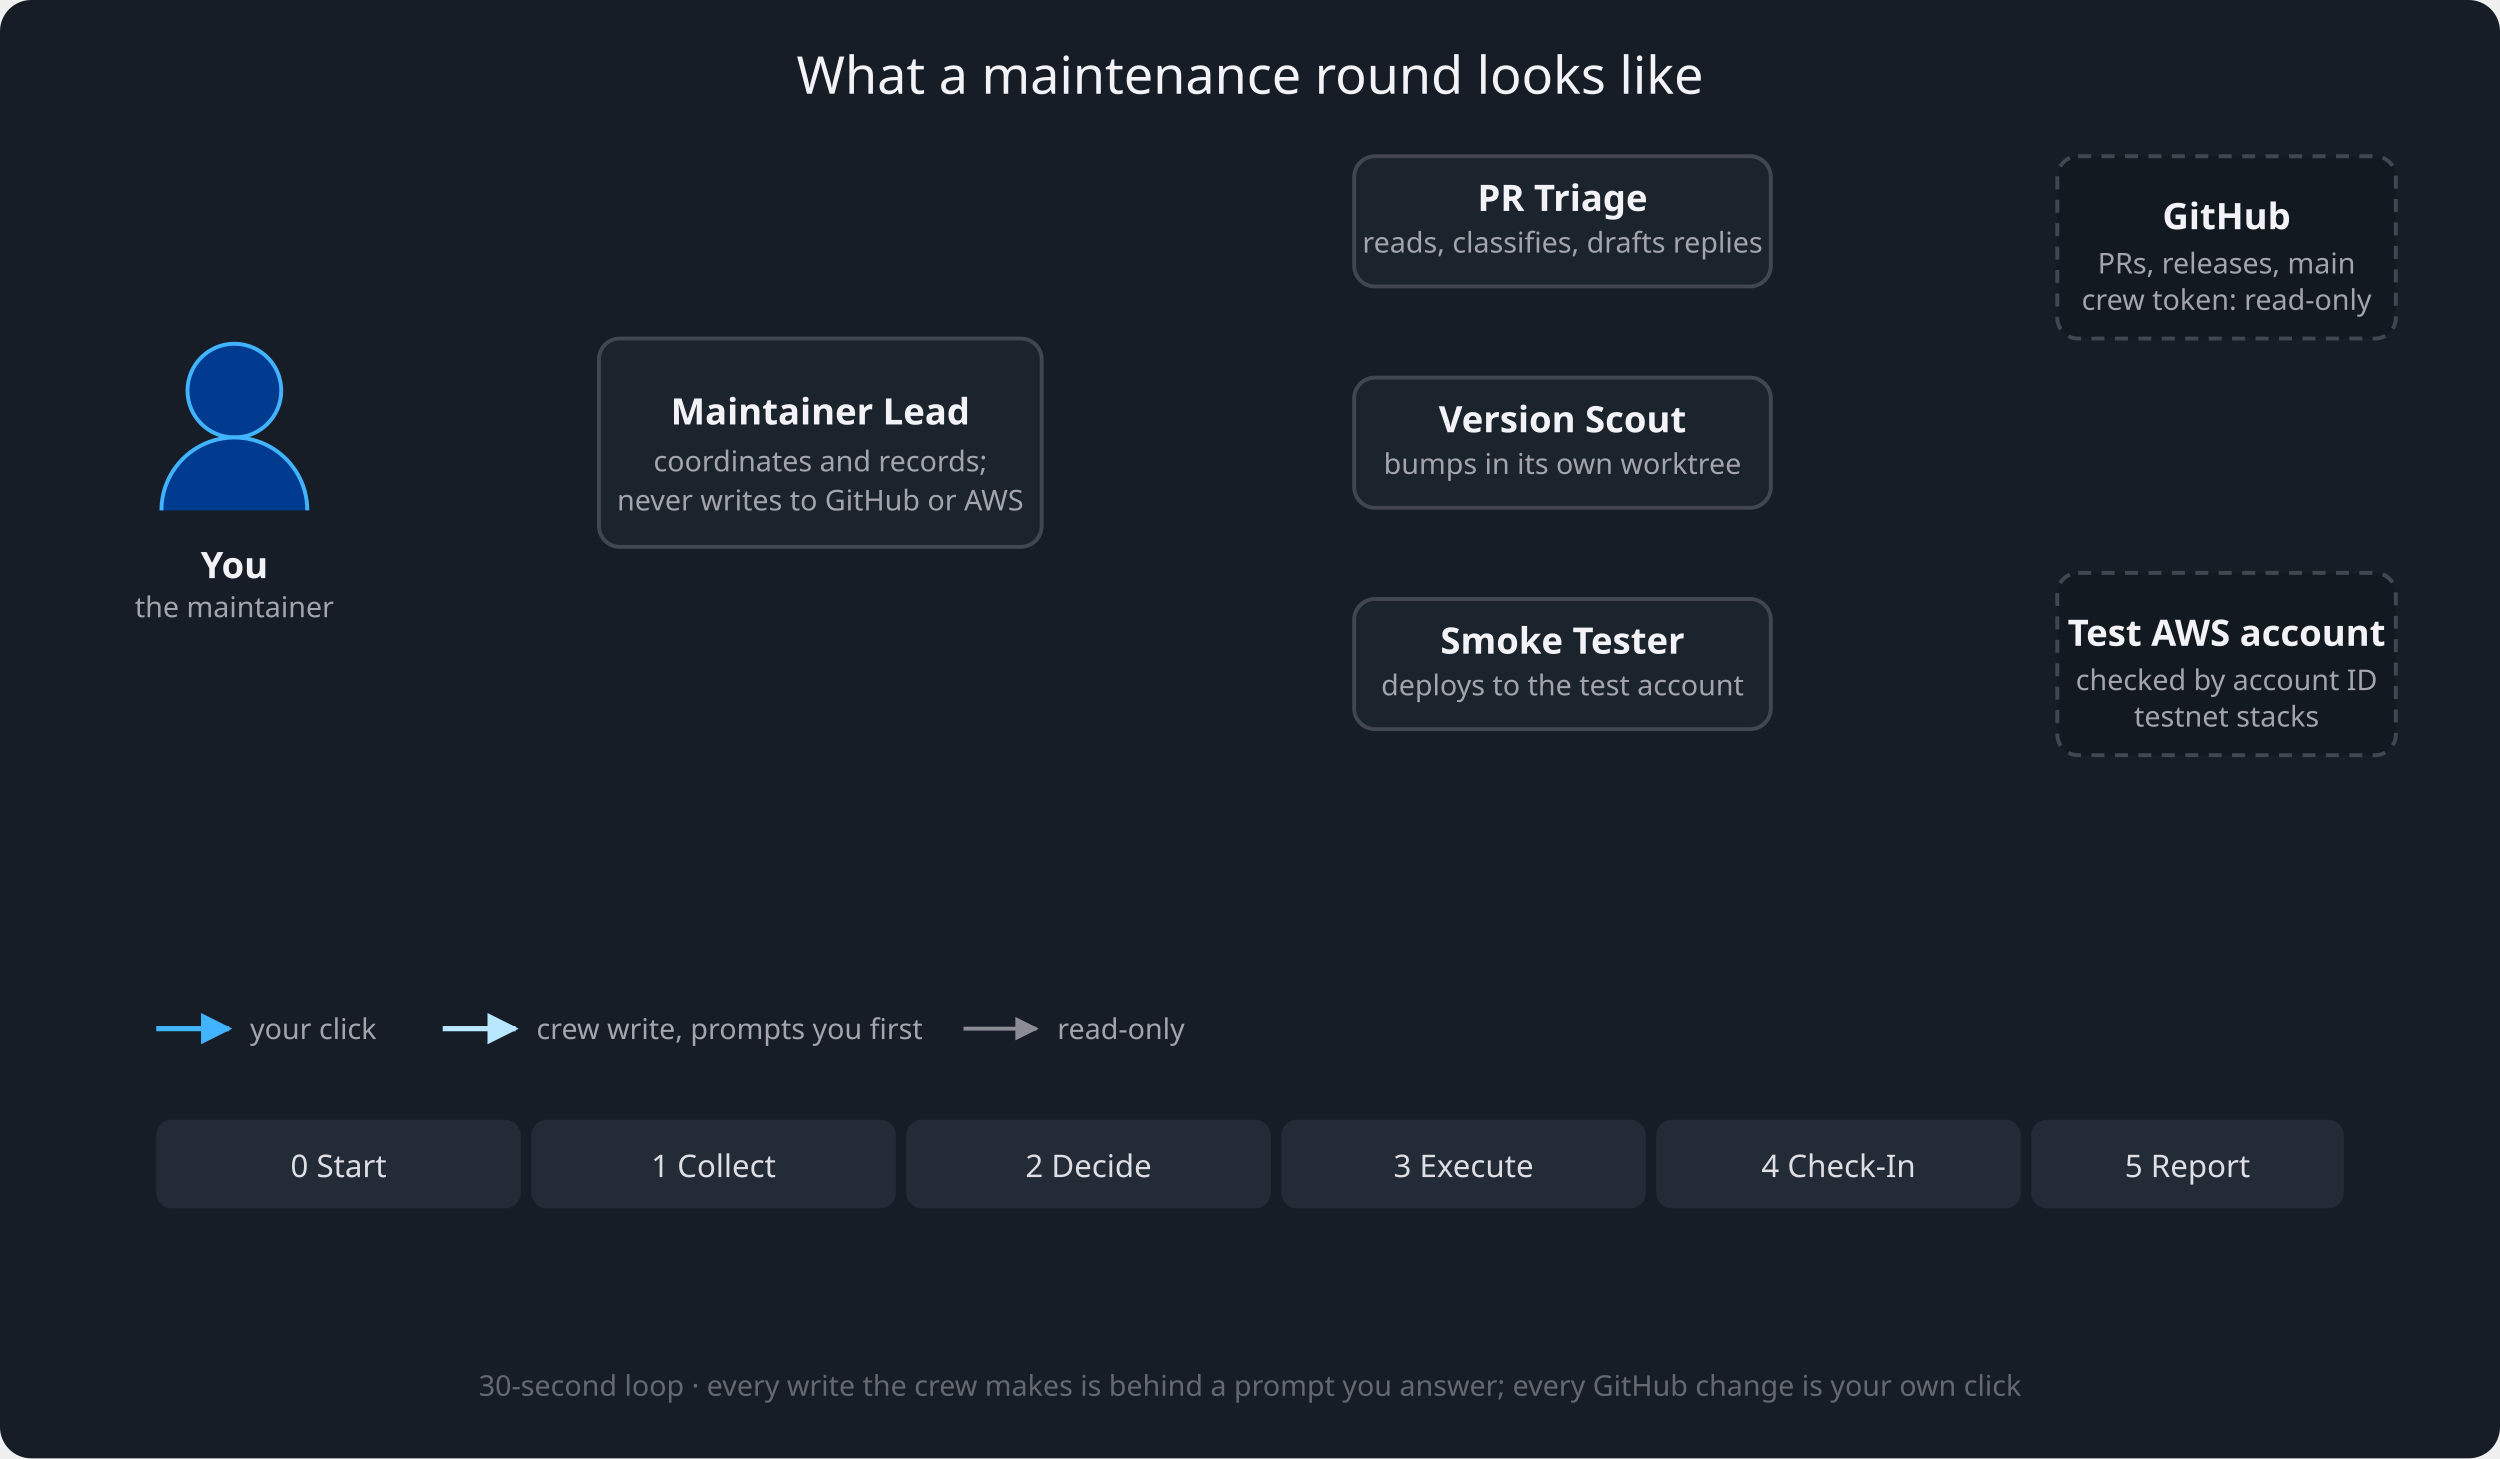
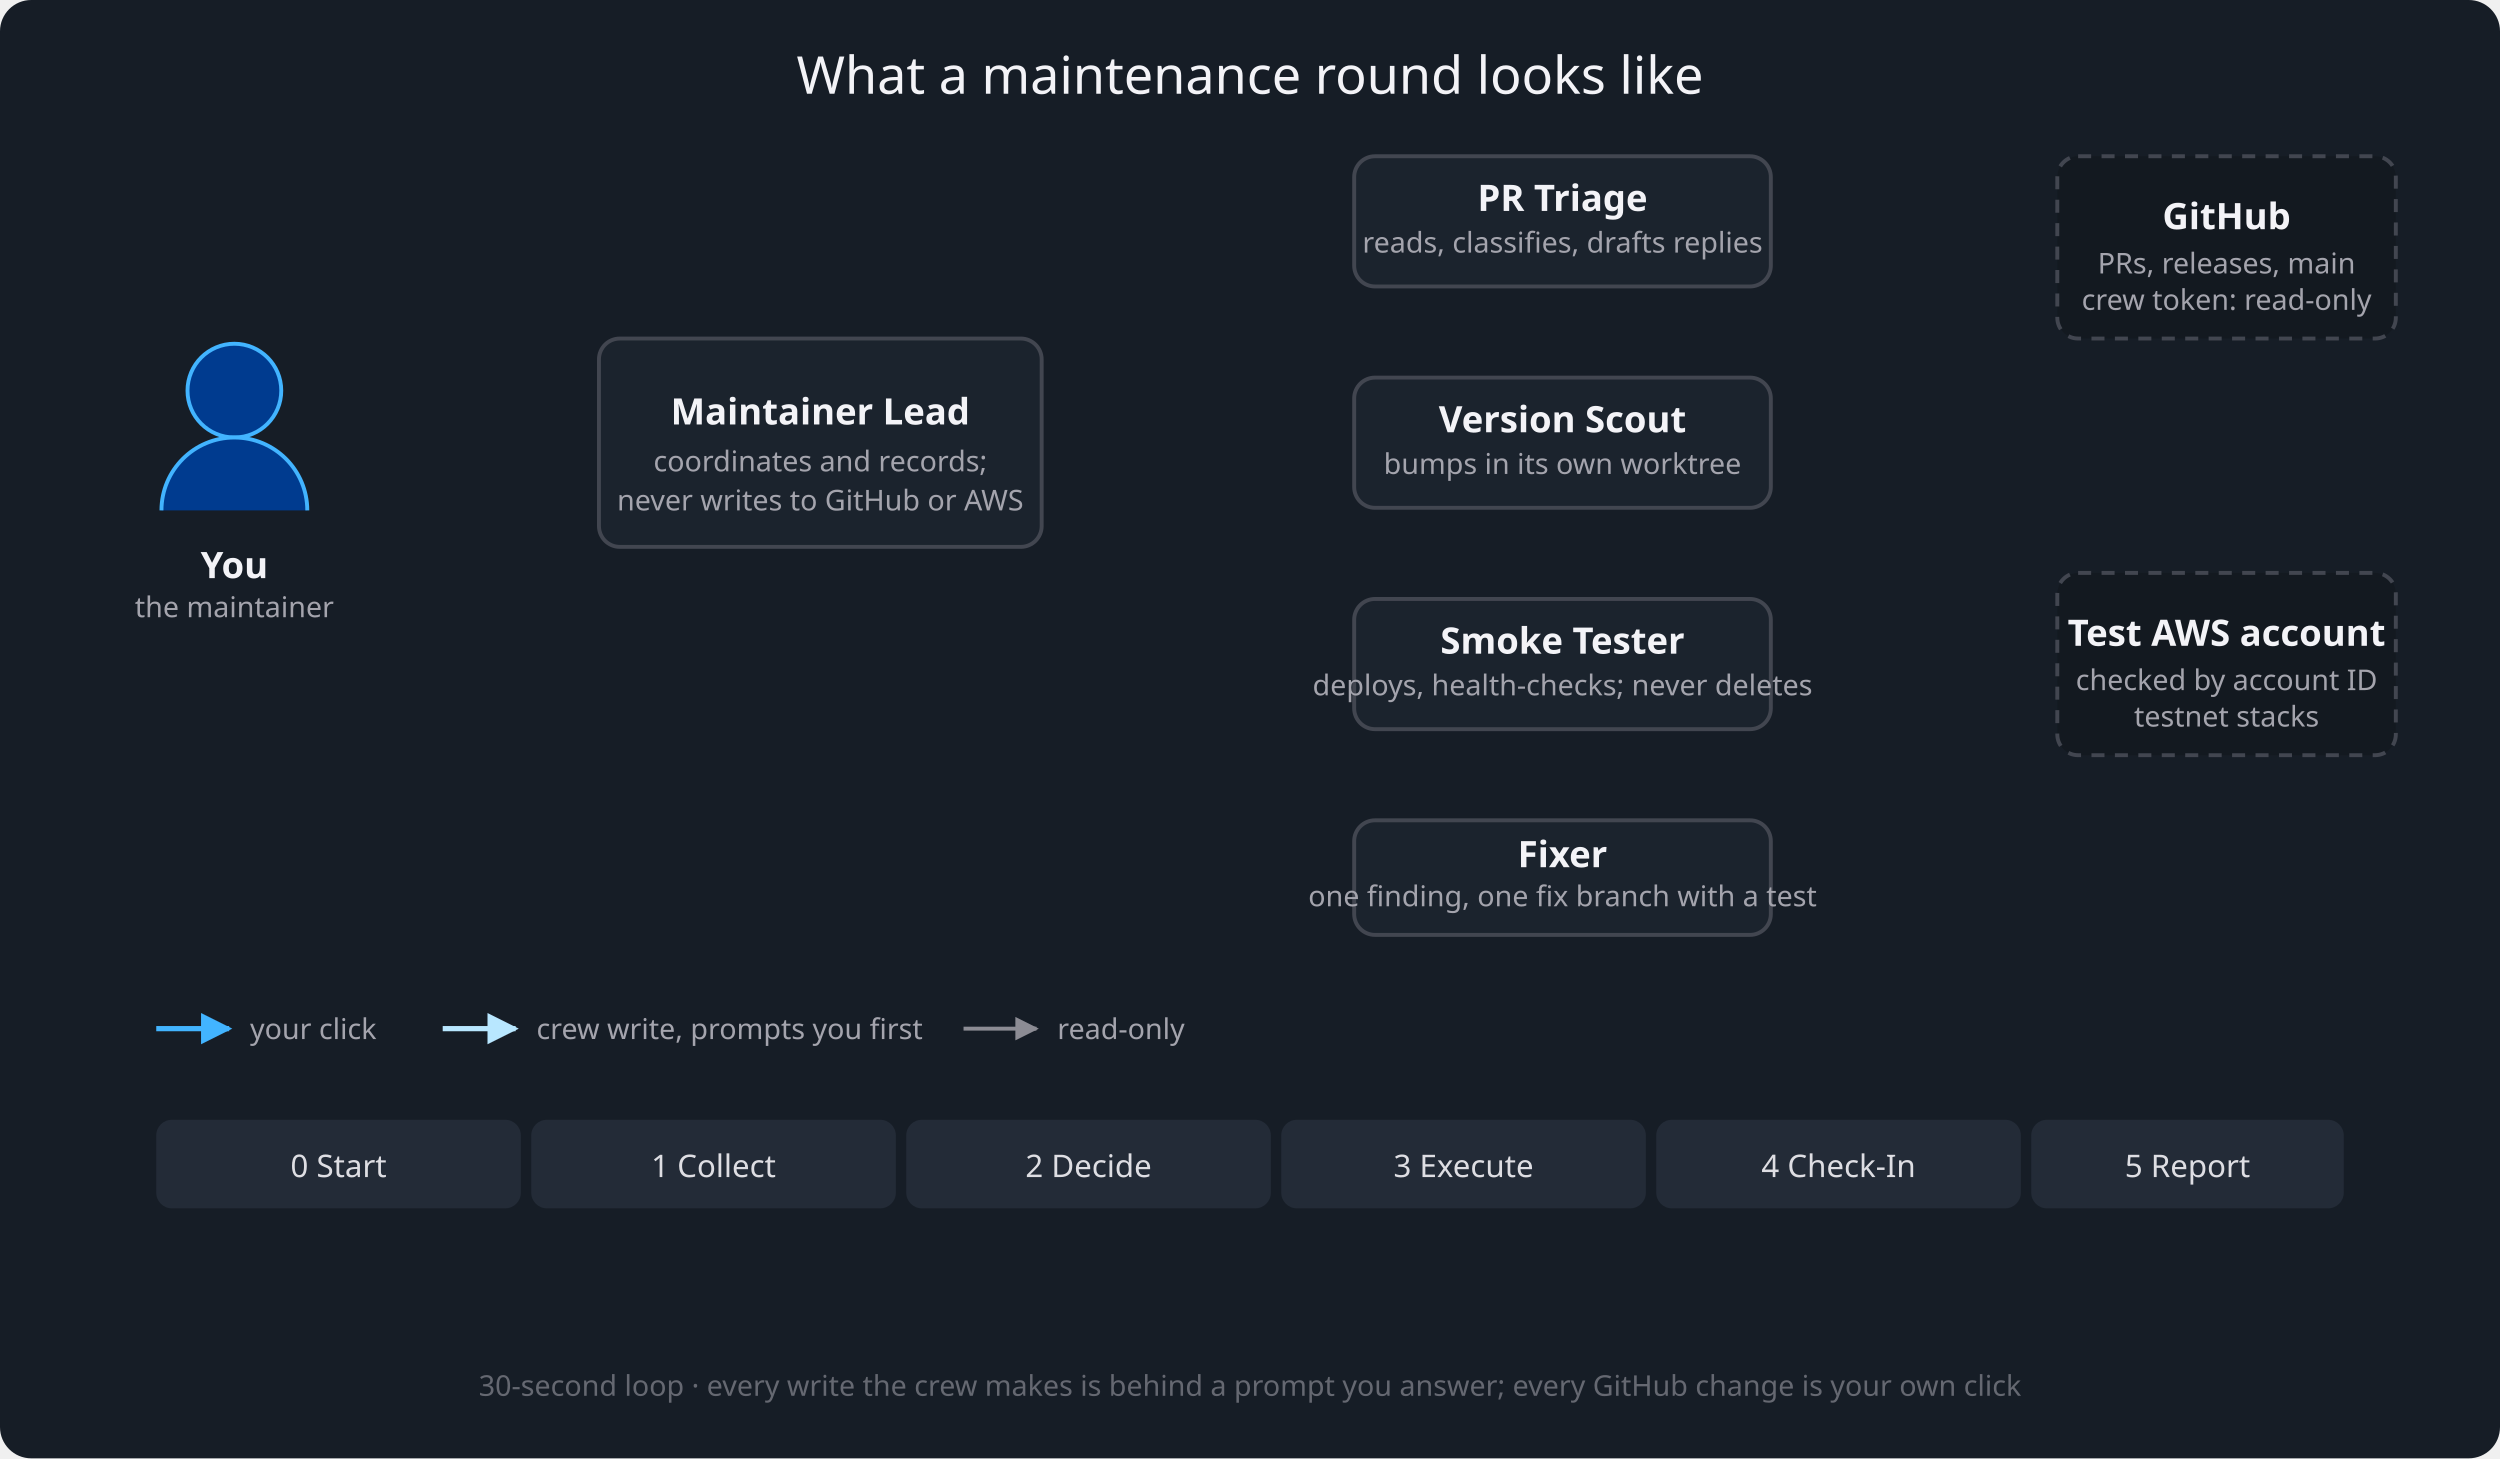
<svg xmlns="http://www.w3.org/2000/svg" viewBox="0 0 960 560" width="960" height="560" role="img" aria-labelledby="t d">
  <defs>
    <marker id="aGray" viewBox="0 0 10 10" refX="9" refY="5" markerWidth="6" markerHeight="6" orient="auto-start-reverse">
      <path d="M0 0 L10 5 L0 10 z" fill="#8c8c94" />
    </marker>
    <marker id="aBlue" viewBox="0 0 10 10" refX="9" refY="5" markerWidth="6" markerHeight="6" orient="auto-start-reverse">
      <path d="M0 0 L10 5 L0 10 z" fill="#42b4ff" />
    </marker>
    <marker id="aLight" viewBox="0 0 10 10" refX="9" refY="5" markerWidth="6" markerHeight="6" orient="auto-start-reverse">
      <path d="M0 0 L10 5 L0 10 z" fill="#b8e7ff" />
    </marker>
    <style>
      text { font-family: -apple-system, BlinkMacSystemFont, "Segoe UI", "Noto Sans", Helvetica, Arial, sans-serif; }
      .mono { font-family: ui-monospace, SFMono-Regular, Menlo, Consolas, monospace; }
      .box { fill: #1b232d; stroke: #424650; stroke-width: 1.5; }
      .ext { fill: #131920; stroke: #424650; stroke-width: 1.5; stroke-dasharray: 5 4; }
      .title { font-size: 14px; font-weight: 600; fill: #f3f3f7; }
      .sub { font-size: 11px; fill: #a4a4ad; }
      .tag { font-size: 11px; fill: #ccccd1; }
      .you { font-size: 11px; font-weight: 600; fill: #75cfff; }
      .caption { font-size: 15px; fill: #f3f3f7; text-anchor: middle; }
      .phase { font-size: 12px; fill: #dedee3; text-anchor: middle; }
      .flow { stroke: #8c8c94; stroke-width: 1.5; fill: none; marker-end: url(#aGray); }
      .flowYou { stroke: #42b4ff; stroke-width: 2; fill: none; marker-end: url(#aBlue); }
      .flowWrite { stroke: #b8e7ff; stroke-width: 2; fill: none; marker-end: url(#aLight); }
      .prompt { font-size: 11px; font-weight: 600; fill: #f0fbff; }
    </style>
  </defs>
  <rect width="0" height="0" fill="none">
    <animate id="loop" attributeName="width" from="0" to="0" dur="30s" repeatCount="indefinite" />
  </rect>
  <rect width="960" height="560" rx="12" fill="#161d26" />
  <text x="480" y="36" text-anchor="middle" font-size="20" fill="#f3f3f7">What a maintenance round looks like</text>
  <g id="you">
    <circle cx="90" cy="150" r="18" fill="#003b8f" stroke="#42b4ff" stroke-width="1.5" />
    <path d="M62 196 a28 28 0 0 1 56 0" fill="#003b8f" stroke="#42b4ff" stroke-width="1.5" />
    <text x="90" y="222" text-anchor="middle" class="title">You</text>
    <text x="90" y="237" text-anchor="middle" class="sub">the maintainer</text>
  </g>
  <g id="lead">
    <rect x="230" y="130" width="170" height="80" rx="8" class="box">
      <animate attributeName="stroke" values="#424650;#42b4ff;#42b4ff;#424650" keyTimes="0;0.04;0.96;1" begin="loop.begin+0.5s" dur="29s" />
    </rect>
    <text x="315" y="163" text-anchor="middle" class="title">Maintainer Lead</text>
    <text x="315" y="181" text-anchor="middle" class="sub">coordinates and records;</text>
    <text x="315" y="196" text-anchor="middle" class="sub">never writes to GitHub or AWS</text>
  </g>
  <g id="workers">
    <rect x="520" y="60" width="160" height="50" rx="8" class="box">
      <animate attributeName="stroke" values="#424650;#b8e7ff;#b8e7ff;#424650" keyTimes="0;0.05;0.95;1" begin="loop.begin+3.5s" dur="5.5s" />
    </rect>
    <text x="600" y="81" text-anchor="middle" class="title">PR Triage</text>
    <text x="600" y="97" text-anchor="middle" class="sub">reads, classifies, drafts replies</text>
    <rect x="520" y="145" width="160" height="50" rx="8" class="box">
      <animate attributeName="stroke" values="#424650;#b8e7ff;#b8e7ff;#424650" keyTimes="0;0.05;0.95;1" begin="loop.begin+3.5s" dur="5.5s" />
      <animate attributeName="stroke" values="#424650;#b8e7ff;#b8e7ff;#424650" keyTimes="0;0.05;0.95;1" begin="loop.begin+16.3s" dur="3s" />
    </rect>
    <text x="600" y="166" text-anchor="middle" class="title">Version Scout</text>
    <text x="600" y="182" text-anchor="middle" class="sub">bumps in its own worktree</text>
    <rect x="520" y="230" width="160" height="50" rx="8" class="box">
      <animate attributeName="stroke" values="#424650;#b8e7ff;#b8e7ff;#424650" keyTimes="0;0.05;0.95;1" begin="loop.begin+19.3s" dur="2.7s" />
+       <animate attributeName="stroke" values="#424650;#b8e7ff;#b8e7ff;#424650" keyTimes="0;0.05;0.95;1" begin="loop.begin+23.4s" dur="2.4s" />
    </rect>
    <text x="600" y="251" text-anchor="middle" class="title">Smoke Tester</text>
-     <text x="600" y="267" text-anchor="middle" class="sub">deploys to the test account</text>
+     <text x="600" y="267" text-anchor="middle" class="sub">deploys, health-checks; never deletes</text>
+     <rect x="520" y="315" width="160" height="44" rx="8" class="box">
+       <animate attributeName="stroke" values="#424650;#b8e7ff;#b8e7ff;#424650" keyTimes="0;0.05;0.95;1" begin="loop.begin+17.4s" dur="1.8s" />
+     </rect>
+     <text x="600" y="333" text-anchor="middle" class="title" font-size="12">Fixer</text>
+     <text x="600" y="348" text-anchor="middle" class="sub">one finding, one fix branch with a test</text>
    <g opacity="0">
-       <animate attributeName="opacity" values="0;1;1;0" keyTimes="0;0.08;0.92;1" begin="loop.begin+22.2s" dur="4.8s" />
-       <rect x="520" y="315" width="160" height="44" rx="8" class="box" stroke-dasharray="4 3" />
-       <circle cx="545" cy="337" r="9" fill="none" stroke="#a4a4ad" stroke-width="1.5" />
-       <path d="M545 331 v6 h5" fill="none" stroke="#a4a4ad" stroke-width="1.5" />
-       <text x="612" y="333" text-anchor="middle" class="title" font-size="12">Check-In cron</text>
-       <text x="612" y="348" text-anchor="middle" class="sub">read-only, every 30 min</text>
+       <animate attributeName="opacity" values="0;1;1;0" keyTimes="0;0.08;0.92;1" begin="loop.begin+22s" dur="4.6s" />
+       <rect x="230" y="222" width="170" height="20" rx="10" class="box" stroke-dasharray="4 3" />
+       <circle cx="246" cy="232" r="6" fill="none" stroke="#a4a4ad" stroke-width="1.3" />
+       <path d="M246 228 v4 h3" fill="none" stroke="#a4a4ad" stroke-width="1.3" />
+       <text x="322" y="236" text-anchor="middle" class="sub" font-size="10.5">nudge cron: "Check-In due" (+10 min, then 15)</text>
    </g>
  </g>
  <g id="external">
    <rect x="790" y="60" width="130" height="70" rx="8" class="ext" />
    <text x="855" y="88" text-anchor="middle" class="title">GitHub</text>
    <text x="855" y="105" text-anchor="middle" class="sub">PRs, releases, main</text>
    <text x="855" y="119" text-anchor="middle" class="sub">crew token: read-only</text>
    <rect x="790" y="220" width="130" height="70" rx="8" class="ext" />
    <text x="855" y="248" text-anchor="middle" class="title">Test AWS account</text>
    <text x="855" y="265" text-anchor="middle" class="sub">checked by account ID</text>
    <text x="855" y="279" text-anchor="middle" class="sub">testnet stacks</text>
  </g>
  <g font-size="11" fill="#a4a4ad">
    <line x1="60" y1="395" x2="88" y2="395" class="flowYou" />
    <text x="96" y="399">your click</text>
    <line x1="170" y1="395" x2="198" y2="395" class="flowWrite" />
    <text x="206" y="399">crew write, prompts you first</text>
    <line x1="370" y1="395" x2="398" y2="395" class="flow" />
    <text x="406" y="399">read-only</text>
  </g>
  <g opacity="0">
    <animate attributeName="opacity" values="0;1;1;0" keyTimes="0;0.15;0.85;1" begin="loop.begin+0.3s" dur="2.9s" />
    <rect x="110" y="128" width="116" height="24" rx="12" fill="#003b8f" stroke="#42b4ff" />
    <text x="168" y="144" text-anchor="middle" class="mono" font-size="11" fill="#d1f1ff">@maintenance-round</text>
    <path d="M118 172 L226 172" class="flowYou" />
  </g>
  <g opacity="0">
    <animate attributeName="opacity" values="0;1;1;0" keyTimes="0;0.1;0.9;1" begin="loop.begin+3.3s" dur="5.5s" />
    <path d="M402 150 C 460 150, 470 85, 516 85" class="flow" />
    <path d="M402 170 L516 170" class="flow" />
    <text x="446" y="118" class="tag">dispatch</text>
  </g>
  <g opacity="0">
    <animate attributeName="opacity" values="0;1;1;0" keyTimes="0;0.1;0.9;1" begin="loop.begin+4.5s" dur="3.5s" />
    <path d="M684 85 L786 93" class="flow" stroke-dasharray="5 4" />
    <path d="M684 170 C 730 170, 740 110, 786 102" class="flow" stroke-dasharray="5 4" />
    <text x="700" y="140" class="tag">open PRs, check runs</text>
    <text x="700" y="155" class="tag">upstream releases</text>
  </g>
  <circle r="4.5" fill="#b8e7ff" opacity="0">
    <animate attributeName="opacity" values="0;1;1;0" keyTimes="0;0.1;0.9;1" begin="loop.begin+3.5s" dur="1.2s" />
    <animateMotion path="M402 150 C 460 150, 470 85, 516 85" begin="loop.begin+3.5s" dur="1.2s" />
  </circle>
  <circle r="4.5" fill="#b8e7ff" opacity="0">
    <animate attributeName="opacity" values="0;1;1;0" keyTimes="0;0.1;0.9;1" begin="loop.begin+3.5s" dur="1.2s" />
    <animateMotion path="M402 170 L516 170" begin="loop.begin+3.5s" dur="1.2s" />
  </circle>
  <g opacity="0">
    <animate attributeName="opacity" values="0;1;1;0" keyTimes="0;0.1;0.9;1" begin="loop.begin+7.2s" dur="1.8s" />
    <text x="428" y="203" class="tag">findings, risk ratings</text>
  </g>
  <circle r="4.5" fill="#42b4ff" opacity="0">
    <animate attributeName="opacity" values="0;1;1;0" keyTimes="0;0.1;0.9;1" begin="loop.begin+7.2s" dur="1.3s" />
    <animateMotion path="M516 95 C 470 95, 460 190, 402 190" begin="loop.begin+7.2s" dur="1.3s" />
  </circle>
  <circle r="4.5" fill="#42b4ff" opacity="0">
    <animate attributeName="opacity" values="0;1;1;0" keyTimes="0;0.1;0.9;1" begin="loop.begin+7.4s" dur="1.3s" />
    <animateMotion path="M516 180 L402 190" begin="loop.begin+7.4s" dur="1.3s" />
  </circle>
  <g opacity="0">
    <animate attributeName="opacity" values="0;1;1;0" keyTimes="0;0.08;0.92;1" begin="loop.begin+9s" dur="5.5s" />
    <rect x="150" y="248" width="356" height="126" rx="8" fill="#1b232d" stroke="#42b4ff" stroke-width="1.5" />
    <path d="M150 256 a8 8 0 0 1 8 -8 h340 a8 8 0 0 1 8 8 v16 h-356 z" fill="#006ce0" />
    <text x="162" y="265" font-size="12" font-weight="600" fill="#ffffff">Decision Table</text>
    <text x="494" y="265" font-size="11" fill="#d1f1ff" text-anchor="end">tick = approve</text>
    <g font-size="12" fill="#f3f3f7">
      <text x="186" y="291">#374 Dependabot, checks green</text>
      <text x="494" y="291" fill="#a4a4ad" font-size="11" text-anchor="end">Merge</text>
      <text x="186" y="312">geth 1.17.7 → 1.17.8 (patch)</text>
      <text x="494" y="312" fill="#a4a4ad" font-size="11" text-anchor="end">Push branch</text>
      <text x="186" y="333">reth 2.5.2 → 2.6.0 (High)</text>
      <text x="494" y="333" fill="#a4a4ad" font-size="11" text-anchor="end">PR, then smoke</text>
-       <text x="186" y="354">#380 community blueprint</text>
-       <text x="494" y="354" fill="#a4a4ad" font-size="11" text-anchor="end">Redirect</text>
+       <text x="186" y="354">node.sh keeps a trailing CR in config values</text>
+       <text x="494" y="354" fill="#a4a4ad" font-size="11" text-anchor="end">Fix</text>
    </g>
    <rect x="162" y="281" width="13" height="13" rx="2" fill="#131920" stroke="#8c8c94" />
    <rect x="162" y="302" width="13" height="13" rx="2" fill="#131920" stroke="#8c8c94" />
    <rect x="162" y="323" width="13" height="13" rx="2" fill="#131920" stroke="#8c8c94" />
    <rect x="162" y="344" width="13" height="13" rx="2" fill="#131920" stroke="#8c8c94" />
  </g>
  <g fill="none" stroke="#42b4ff" stroke-width="2.5" stroke-linecap="round" stroke-linejoin="round">
    <path d="M164 288 l4 4 l6 -8" opacity="0">
      <animate attributeName="opacity" values="0;1;1;0" keyTimes="0;0.05;0.95;1" begin="loop.begin+11s" dur="3.5s" />
    </path>
    <path d="M164 309 l4 4 l6 -8" opacity="0">
      <animate attributeName="opacity" values="0;1;1;0" keyTimes="0;0.05;0.95;1" begin="loop.begin+11.6s" dur="2.9s" />
    </path>
    <path d="M164 330 l4 4 l6 -8" opacity="0">
      <animate attributeName="opacity" values="0;1;1;0" keyTimes="0;0.05;0.95;1" begin="loop.begin+12.2s" dur="2.3s" />
    </path>
+     <path d="M164 351 l4 4 l6 -8" opacity="0">
+       <animate attributeName="opacity" values="0;1;1;0" keyTimes="0;0.05;0.95;1" begin="loop.begin+12.7s" dur="1.8s" />
+     </path>
  </g>
  <g opacity="0">
    <animate attributeName="opacity" values="0;1;1;0" keyTimes="0;0.1;0.9;1" begin="loop.begin+12.8s" dur="1.7s" />
    <text x="328" y="368" font-size="11" fill="#a4a4ad" text-anchor="middle">unticked = rejected</text>
  </g>
  <g opacity="0">
    <animate attributeName="opacity" values="0;1;1;0" keyTimes="0;0.1;0.9;1" begin="loop.begin+14.5s" dur="2.4s" />
    <path d="M108 140 C 280 50, 620 50, 786 80" class="flowYou" />
    <text x="440" y="54" class="you" text-anchor="middle">your click: approve and squash-merge #374</text>
  </g>
  <g opacity="0">
    <animate attributeName="opacity" values="0;1;1;0" keyTimes="0;0.1;0.9;1" begin="loop.begin+16.5s" dur="2.8s" />
    <path d="M402 170 L516 170" class="flow" />
    <text x="458" y="162" class="tag" text-anchor="middle">prepare + validate</text>
    <path d="M684 175 C 730 175, 740 118, 786 110" class="flowWrite" />
    <text x="703" y="152" class="tag">git push bump branch</text>
  </g>
  <g opacity="0">
    <animate attributeName="opacity" values="0;1;1;0" keyTimes="0;0.2;0.8;1" begin="loop.begin+17.2s" dur="1.9s" />
    <rect x="610" y="198" width="92" height="20" rx="10" fill="#004a9e" stroke="#75cfff" />
    <text x="656" y="212" text-anchor="middle" class="prompt">Allow push? ✓</text>
  </g>
  <g opacity="0">
    <animate attributeName="opacity" values="0;1;1;0" keyTimes="0;0.2;0.8;1" begin="loop.begin+18.3s" dur="1.2s" />
-     <text x="700" y="44" class="you">your click: open the PR</text>
+     <text x="700" y="44" class="you">your click: open the PRs</text>
+   </g>
+   <g opacity="0">
+     <animate attributeName="opacity" values="0;1;1;0" keyTimes="0;0.15;0.85;1" begin="loop.begin+17.4s" dur="1.8s" />
+     <path d="M402 195 C 460 195, 470 337, 516 337" class="flow" />
+     <text x="700" y="372" class="tag">git push fix branch</text>
+     <path d="M684 337 C 740 337, 760 135, 786 125" class="flowWrite" />
  </g>
  <g opacity="0">
    <animate attributeName="opacity" values="0;1;1;0" keyTimes="0;0.1;0.9;1" begin="loop.begin+19.3s" dur="2.7s" />
    <path d="M402 190 C 460 190, 470 255, 516 255" class="flow" />
    <text x="412" y="222" class="tag">deploy, after you</text>
    <text x="412" y="236" class="tag">confirm the cost</text>
    <path d="M684 255 L786 255" class="flowWrite" />
    <text x="735" y="247" class="tag mono" text-anchor="middle">cdk deploy</text>
  </g>
  <g opacity="0">
    <animate attributeName="opacity" values="0;1;1;0" keyTimes="0;0.2;0.8;1" begin="loop.begin+20s" dur="1.9s" />
    <rect x="604" y="284" width="104" height="20" rx="10" fill="#004a9e" stroke="#75cfff" />
    <text x="656" y="298" text-anchor="middle" class="prompt">Allow deploy? ✓</text>
  </g>
  <g opacity="0">
-     <animate attributeName="opacity" values="0;1;1;0" keyTimes="0;0.2;0.8;1" begin="loop.begin+22s" dur="1.6s" />
-     <rect x="236" y="218" width="158" height="20" rx="10" fill="#004a9e" stroke="#75cfff" />
-     <text x="315" y="232" text-anchor="middle" class="prompt">Register Check-In? ✓</text>
-   </g>
-   <g opacity="0">
-     <animate attributeName="opacity" values="0;1;1;0" keyTimes="0;0.1;0.9;1" begin="loop.begin+22.8s" dur="3.6s" />
-     <path d="M684 337 C 740 337, 760 300, 786 285" class="flow" stroke-dasharray="3 3" />
-     <text x="735" y="352" class="tag" text-anchor="middle">healthcheck</text>
+     <animate attributeName="opacity" values="0;1;1;0" keyTimes="0;0.1;0.9;1" begin="loop.begin+23.2s" dur="3.4s" />
+     <path d="M402 200 C 460 200, 470 262, 516 262" class="flow" />
+     <text x="440" y="222" class="tag" text-anchor="middle">Check-In on stack</text>
+     <path d="M684 262 L786 262" class="flow" stroke-dasharray="3 3" />
+     <text x="735" y="254" class="tag" text-anchor="middle">healthcheck, read-only</text>
  </g>
  <circle r="4" fill="#8c8c94" opacity="0">
-     <animate attributeName="opacity" values="0;1;1;0" keyTimes="0;0.1;0.9;1" begin="loop.begin+23s" dur="1s" repeatCount="3" />
-     <animateMotion path="M684 337 C 740 337, 760 300, 786 285" begin="loop.begin+23s" dur="1s" repeatCount="3" />
-   </circle>
-   <g opacity="0">
-     <animate attributeName="opacity" values="0;1;1;0" keyTimes="0;0.15;0.85;1" begin="loop.begin+24.8s" dur="2.2s" />
-     <path d="M516 337 C 470 337, 440 230, 402 205" class="flow" stroke-dasharray="3 3" />
+     <animate attributeName="opacity" values="0;1;1;0" keyTimes="0;0.1;0.9;1" begin="loop.begin+23.6s" dur="0.9s" repeatCount="3" />
+     <animateMotion path="M684 262 L786 262" begin="loop.begin+23.6s" dur="0.9s" repeatCount="3" />
+   </circle>
+   <g opacity="0">
+     <animate attributeName="opacity" values="0;1;1;0" keyTimes="0;0.15;0.85;1" begin="loop.begin+25s" dur="2s" />
    <rect x="402" y="296" width="84" height="20" rx="10" fill="#131920" stroke="#75cfff" />
    <text x="444" y="310" text-anchor="middle" font-size="11" font-weight="600" fill="#b8e7ff">passed ✓</text>
    <text x="430" y="336" text-anchor="middle" class="you">your command:</text>
    <text x="430" y="350" text-anchor="middle" class="you">delete-stack</text>
  </g>
  <g opacity="0">
    <animate attributeName="opacity" values="0;1;1;0" keyTimes="0;0.15;0.85;1" begin="loop.begin+27s" dur="2.9s" />
    <path d="M278 262 h34 l14 14 v44 h-48 z" fill="#1b232d" stroke="#a4a4ad" stroke-width="1.5" />
    <path d="M312 262 v14 h14" fill="none" stroke="#a4a4ad" stroke-width="1.5" />
    <line x1="286" y1="290" x2="316" y2="290" stroke="#656871" />
    <line x1="286" y1="298" x2="316" y2="298" stroke="#656871" />
    <line x1="286" y1="306" x2="308" y2="306" stroke="#656871" />
    <text x="302" y="338" text-anchor="middle" class="title" font-size="12">Round Report</text>
    <text x="302" y="353" text-anchor="middle" class="sub">private, outside the repo</text>
    <path d="M226 190 C 250 220, 260 240, 275 258" class="flow" />
  </g>
  <g font-size="12">
    <rect x="60" y="430" width="140" height="34" rx="6" fill="#232b37">
      <animate attributeName="fill" values="#232b37;#004a9e;#004a9e;#232b37" keyTimes="0;0.05;0.95;1" begin="loop.begin+0s" dur="3s" />
    </rect>
    <text x="130" y="452" class="phase">0  Start</text>
    <rect x="204" y="430" width="140" height="34" rx="6" fill="#232b37">
      <animate attributeName="fill" values="#232b37;#004a9e;#004a9e;#232b37" keyTimes="0;0.05;0.95;1" begin="loop.begin+3s" dur="6s" />
    </rect>
    <text x="274" y="452" class="phase">1  Collect</text>
    <rect x="348" y="430" width="140" height="34" rx="6" fill="#232b37">
      <animate attributeName="fill" values="#232b37;#004a9e;#004a9e;#232b37" keyTimes="0;0.05;0.95;1" begin="loop.begin+9s" dur="5.5s" />
    </rect>
    <text x="418" y="452" class="phase">2  Decide</text>
    <rect x="492" y="430" width="140" height="34" rx="6" fill="#232b37">
      <animate attributeName="fill" values="#232b37;#004a9e;#004a9e;#232b37" keyTimes="0;0.05;0.95;1" begin="loop.begin+14.5s" dur="7.5s" />
    </rect>
    <text x="562" y="452" class="phase">3  Execute</text>
    <rect x="636" y="430" width="140" height="34" rx="6" fill="#232b37">
      <animate attributeName="fill" values="#232b37;#004a9e;#004a9e;#232b37" keyTimes="0;0.05;0.95;1" begin="loop.begin+22s" dur="5s" />
    </rect>
    <text x="706" y="452" class="phase">4  Check-In</text>
    <rect x="780" y="430" width="120" height="34" rx="6" fill="#232b37">
      <animate attributeName="fill" values="#232b37;#004a9e;#004a9e;#232b37" keyTimes="0;0.05;0.95;1" begin="loop.begin+27s" dur="3s" />
    </rect>
    <text x="840" y="452" class="phase">5  Report</text>
  </g>
  <g>
    <text x="480" y="505" class="caption" opacity="0">You start a round with @maintenance-round in the Lead's chat. Nothing runs on a schedule.
      <animate attributeName="opacity" values="0;1;1;0" keyTimes="0;0.1;0.9;1" begin="loop.begin+0s" dur="3s" />
    </text>
    <text x="480" y="505" class="caption" opacity="0">Collect: PR Triage and Version Scout read GitHub in parallel and report back. Read-only.
      <animate attributeName="opacity" values="0;1;1;0" keyTimes="0;0.05;0.95;1" begin="loop.begin+3s" dur="6s" />
    </text>
    <text x="480" y="505" class="caption" opacity="0">Decide: one Decision Table. You tick what you approve; anything unticked is rejected.
      <animate attributeName="opacity" values="0;1;1;0" keyTimes="0;0.05;0.95;1" begin="loop.begin+9s" dur="5.5s" />
    </text>
-     <text x="480" y="505" class="caption" opacity="0">Execute: GitHub clicks are yours. Pushes and deploys run in workers, and each one prompts you again.
+     <text x="480" y="505" class="caption" opacity="0">Execute: GitHub clicks are yours. Bumps, fixes and deploys run in workers, and each push or deploy prompts you again.
      <animate attributeName="opacity" values="0;1;1;0" keyTimes="0;0.05;0.95;1" begin="loop.begin+14.5s" dur="7.5s" />
    </text>
-     <text x="480" y="505" class="caption" opacity="0">Check-In: a read-only cron polls the healthcheck every 30 minutes. Destroying the stack is your command.
+     <text x="480" y="505" class="caption" opacity="0">Check-In: a cron only reminds the Lead; the Smoke Tester health-checks read-only while you watch. Deleting the stack is your command.
      <animate attributeName="opacity" values="0;1;1;0" keyTimes="0;0.05;0.95;1" begin="loop.begin+22s" dur="5s" />
    </text>
    <text x="480" y="505" class="caption" opacity="0">Report: a private Round Report records every recommendation, your decision, and what ran.
      <animate attributeName="opacity" values="0;1;1;0" keyTimes="0;0.1;0.9;1" begin="loop.begin+27s" dur="3s" />
    </text>
  </g>
  <text x="480" y="536" text-anchor="middle" font-size="11" fill="#656871">30-second loop · every write the crew makes is behind a prompt you answer; every GitHub change is your own click</text>
</svg>
